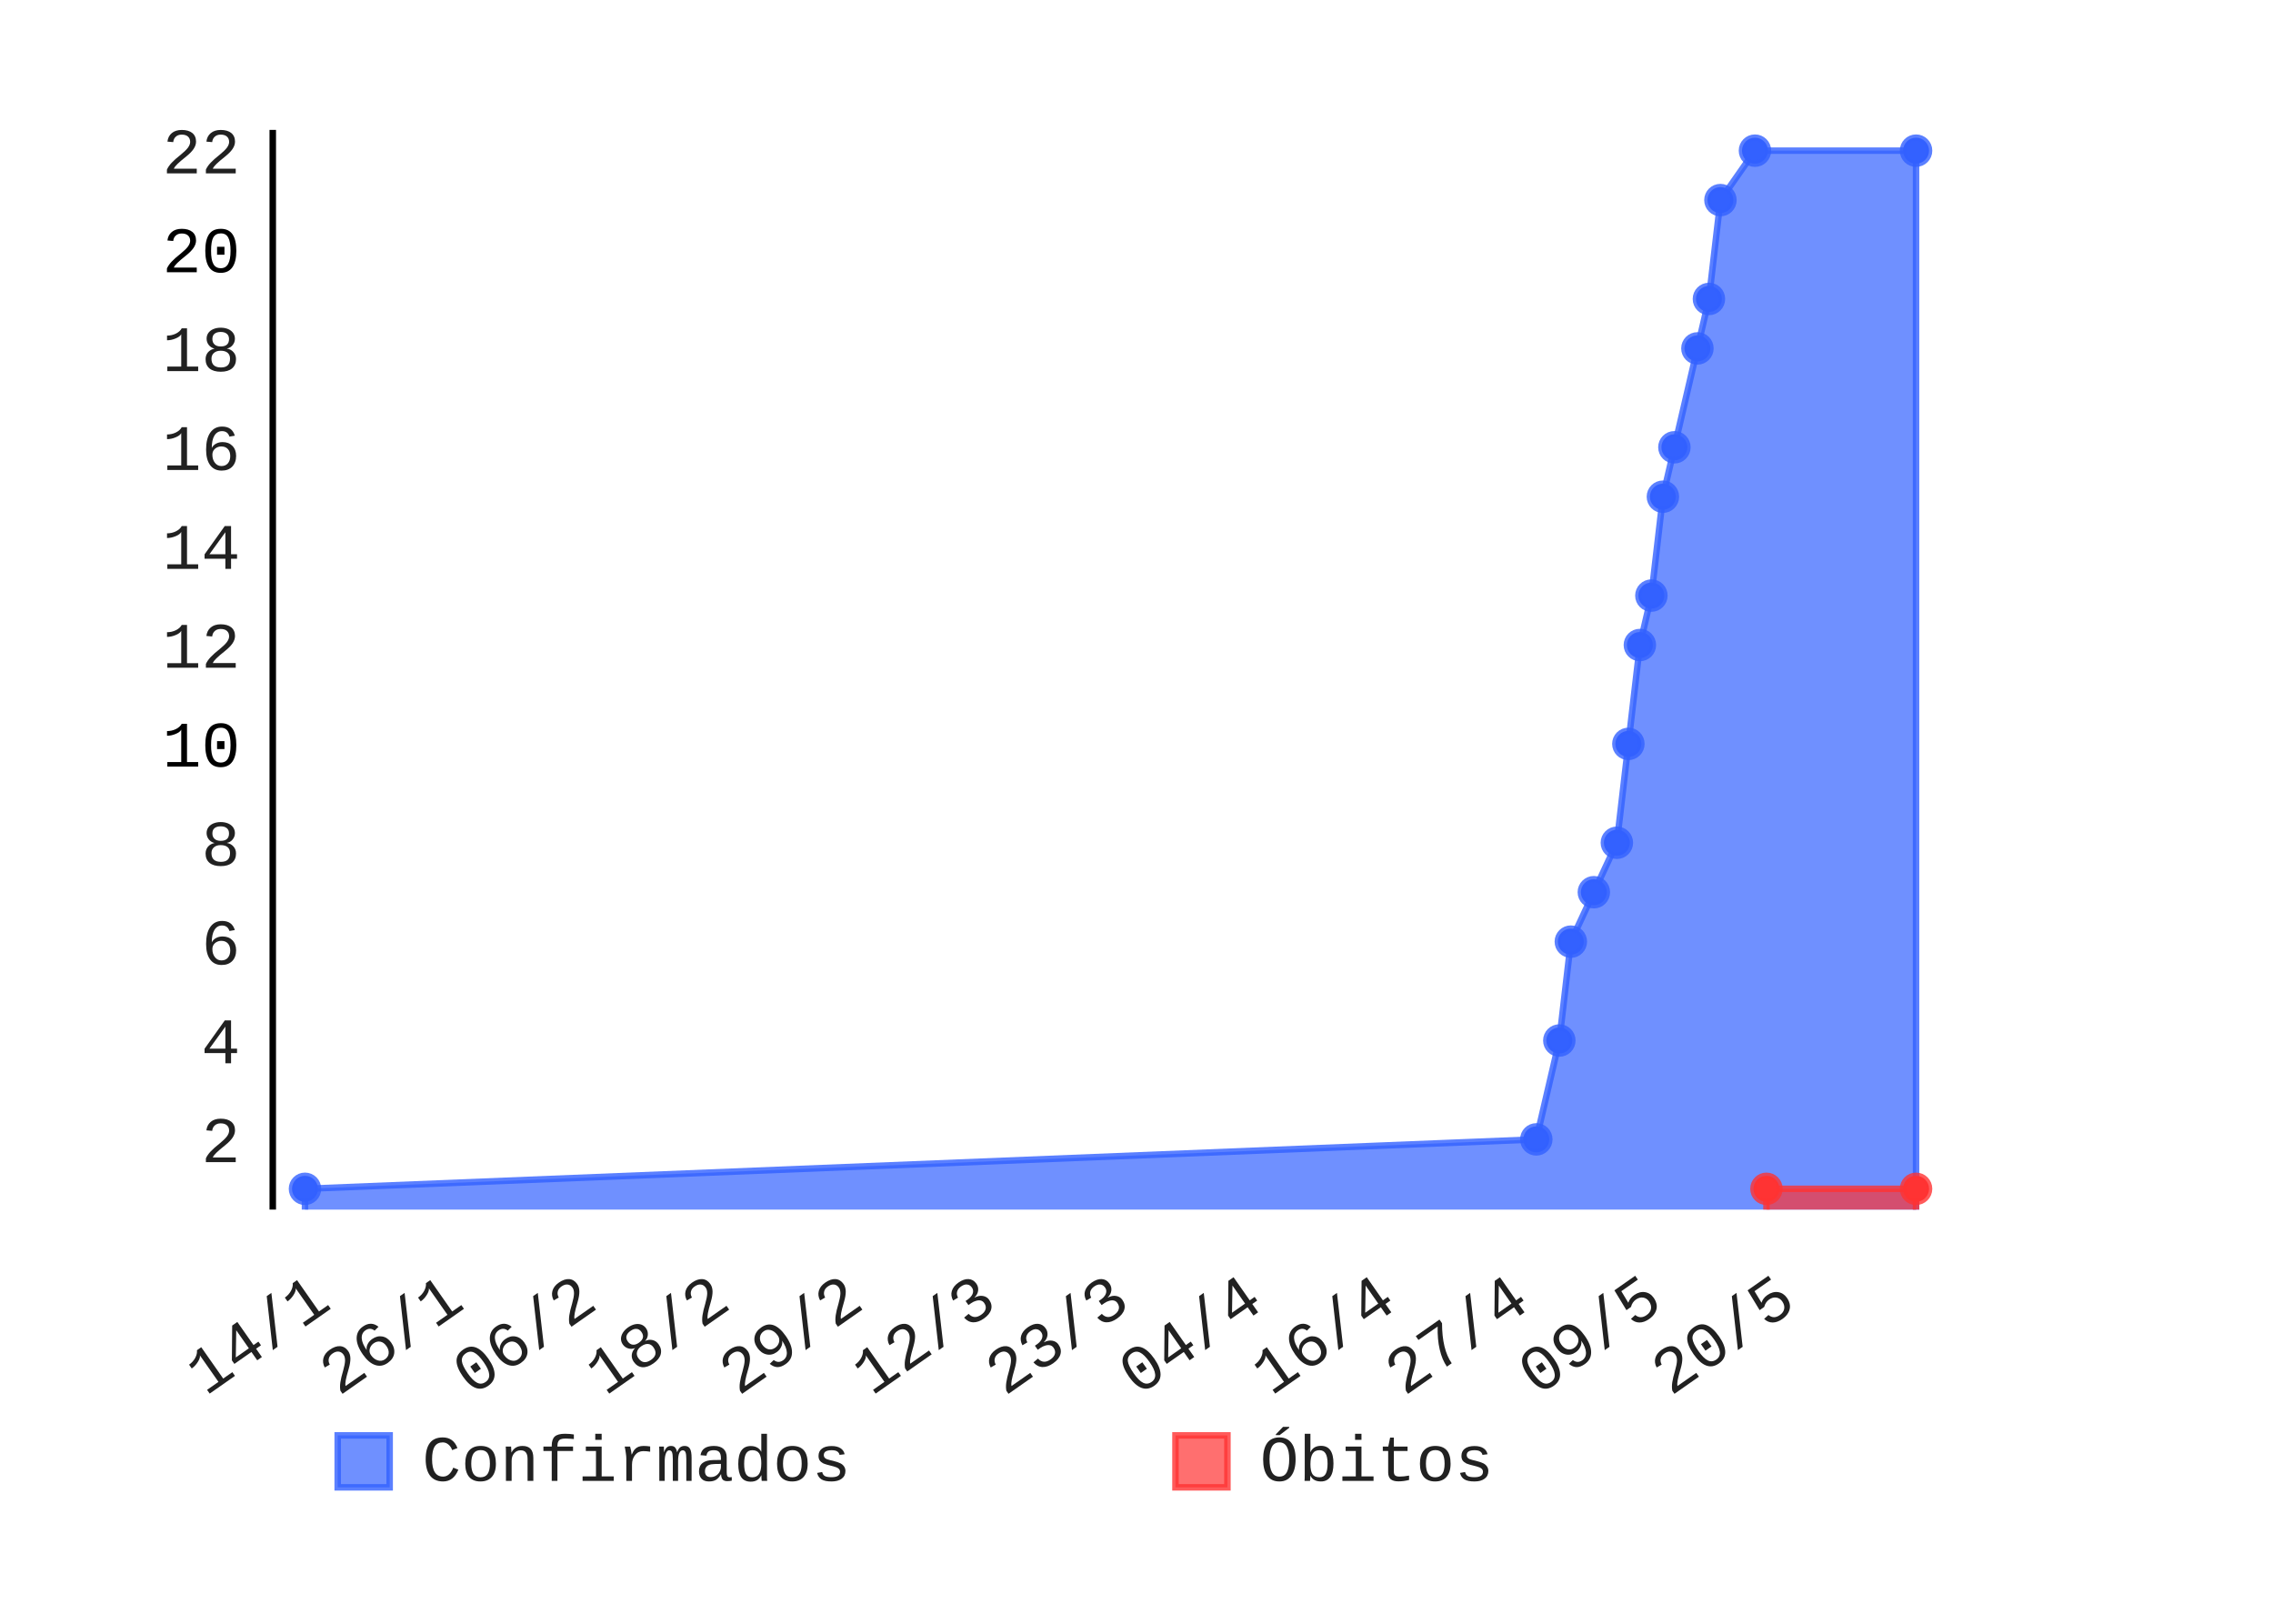
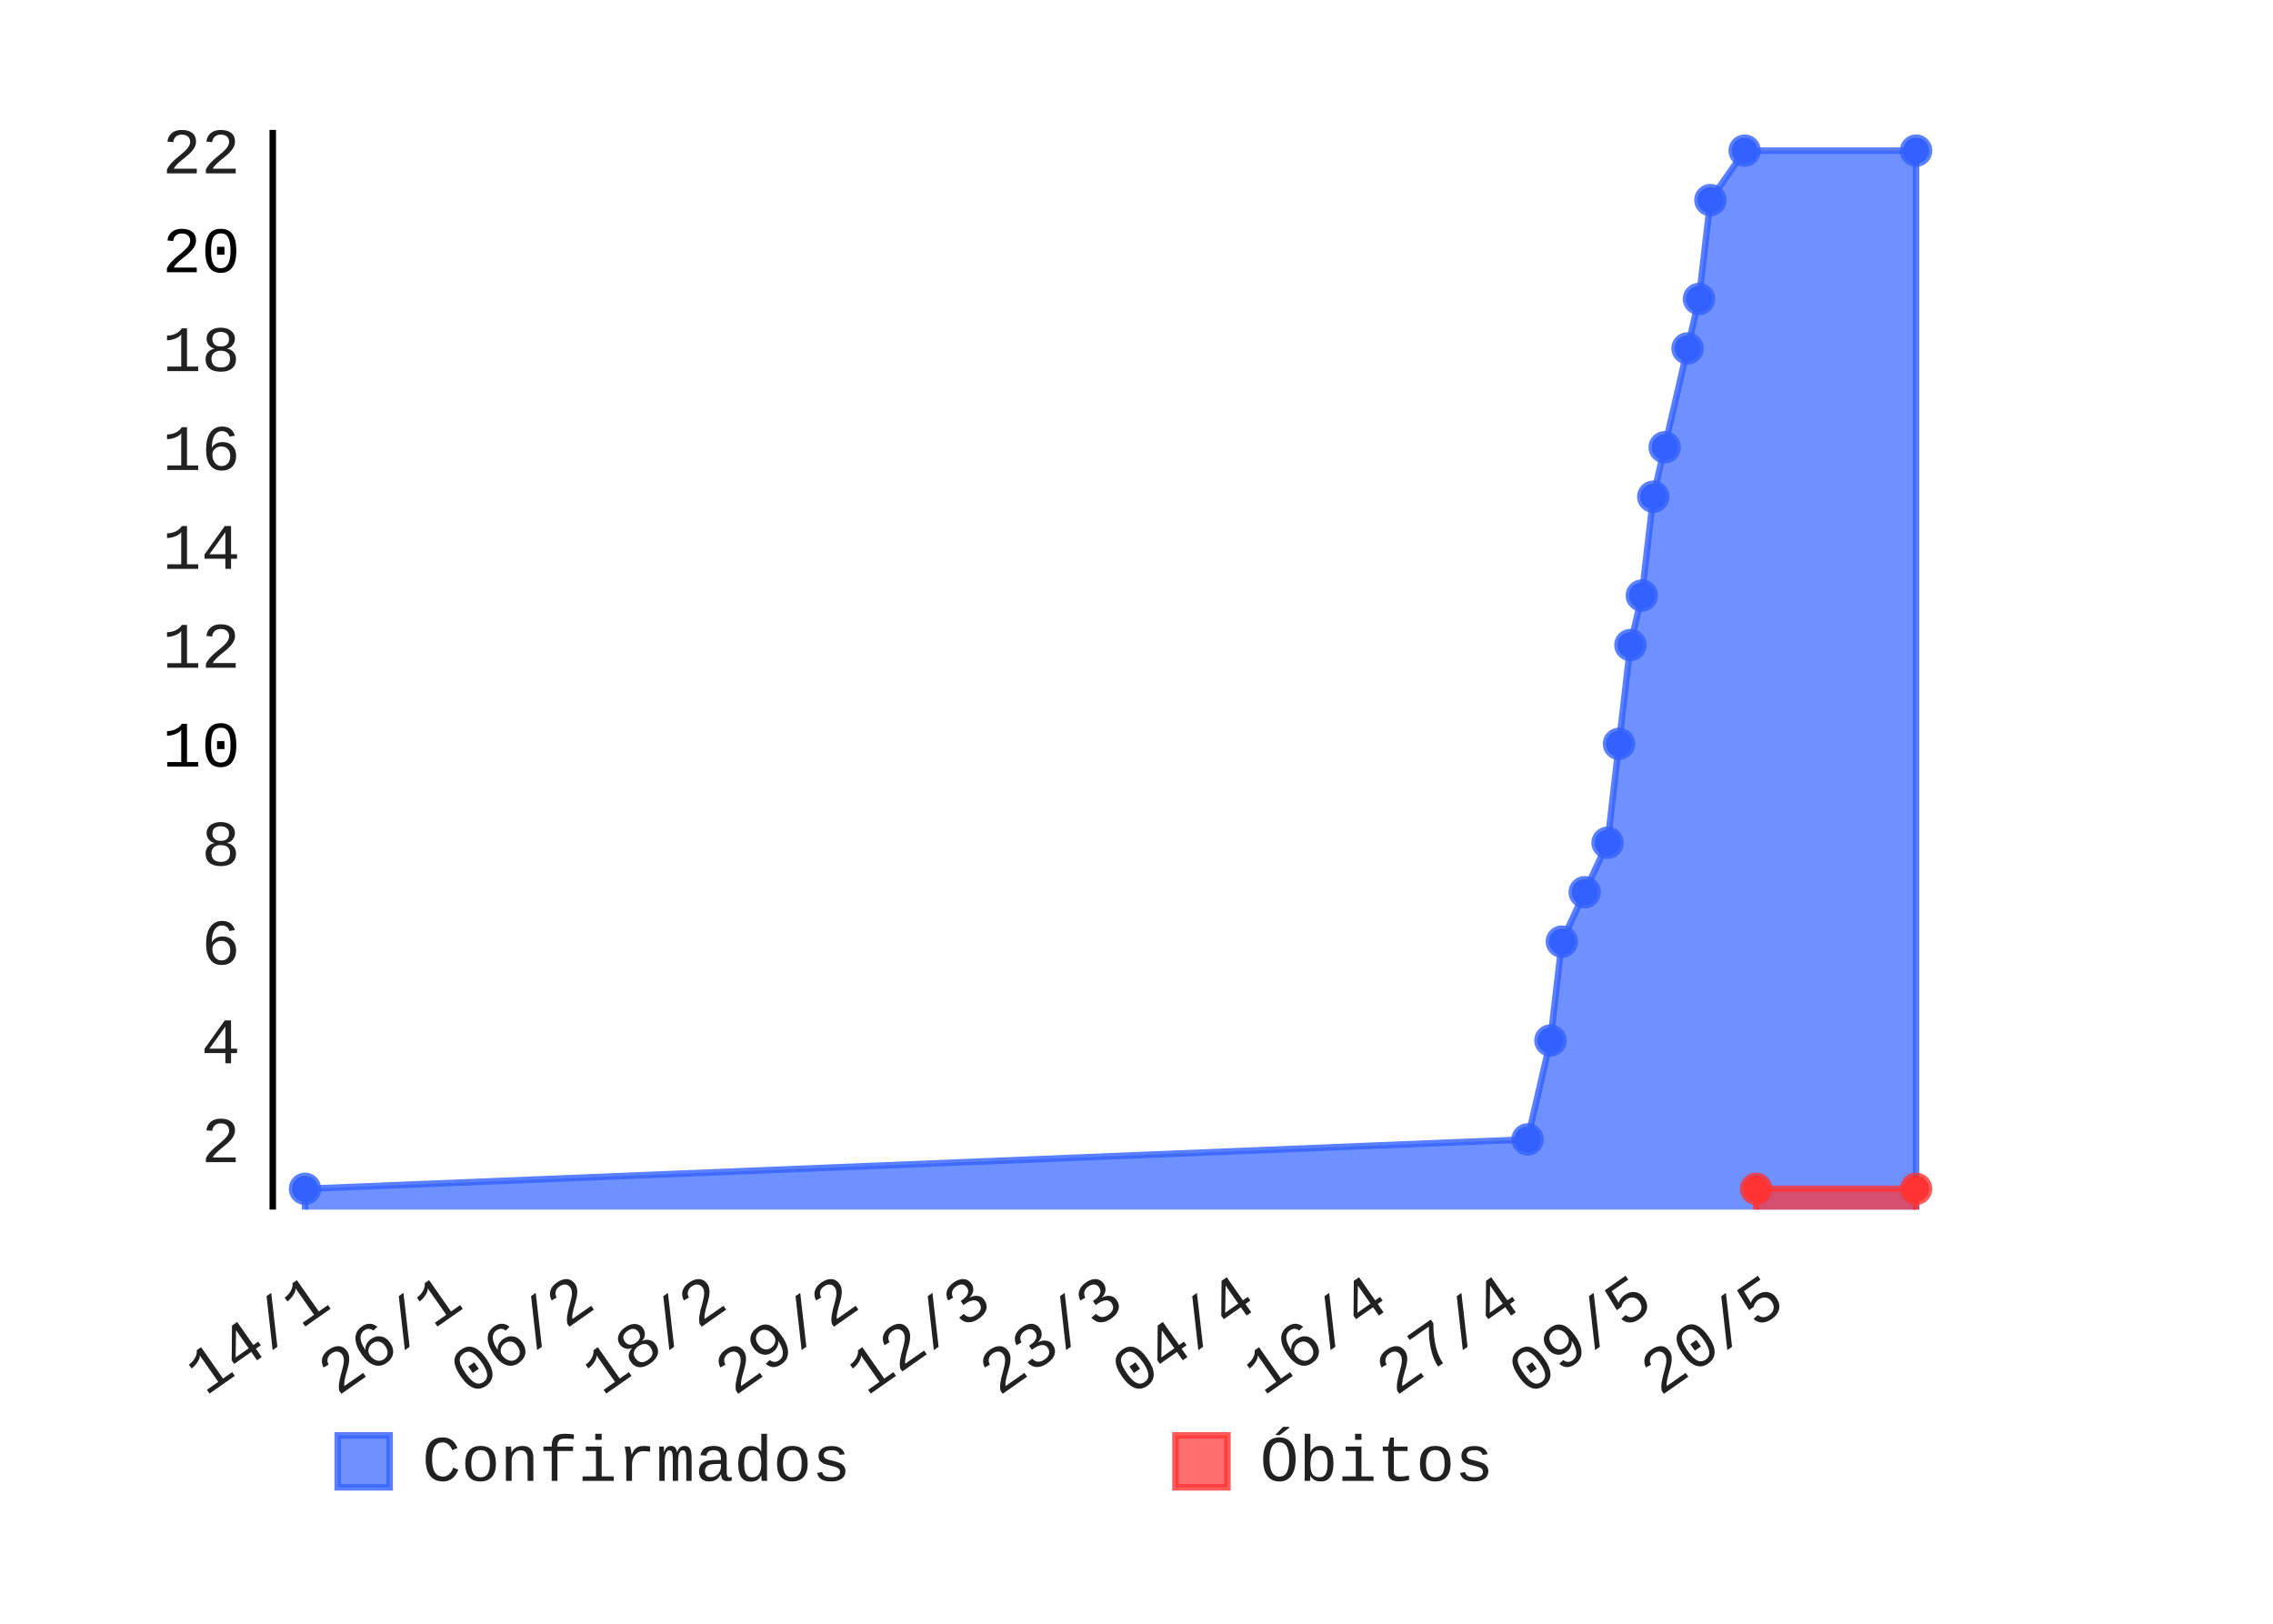
- <svg xmlns="http://www.w3.org/2000/svg" id="chart-cde309f9-5881-43de-9d33-07bb072d20ae" class="pygal-chart" viewBox="0 0 350 250" width="350" height="250">
+ <svg xmlns="http://www.w3.org/2000/svg" id="chart-f55d77ed-2bbc-4c9b-a387-3771f9444b33" class="pygal-chart" viewBox="0 0 350 250" width="350" height="250">
  <defs>
-     <style type="text/css">#chart-cde309f9-5881-43de-9d33-07bb072d20ae{-webkit-user-select:none;-webkit-font-smoothing:antialiased;font-family:Consolas,"Liberation Mono",Menlo,Courier,monospace}#chart-cde309f9-5881-43de-9d33-07bb072d20ae .title{font-family:Consolas,"Liberation Mono",Menlo,Courier,monospace;font-size:8px}#chart-cde309f9-5881-43de-9d33-07bb072d20ae .legends .legend text{font-family:Consolas,"Liberation Mono",Menlo,Courier,monospace;font-size:10px}#chart-cde309f9-5881-43de-9d33-07bb072d20ae .axis text{font-family:Consolas,"Liberation Mono",Menlo,Courier,monospace;font-size:10px}#chart-cde309f9-5881-43de-9d33-07bb072d20ae .axis text.major{font-family:Consolas,"Liberation Mono",Menlo,Courier,monospace;font-size:10px}#chart-cde309f9-5881-43de-9d33-07bb072d20ae .text-overlay text.value{font-family:Consolas,"Liberation Mono",Menlo,Courier,monospace;font-size:16px}#chart-cde309f9-5881-43de-9d33-07bb072d20ae .text-overlay text.label{font-family:Consolas,"Liberation Mono",Menlo,Courier,monospace;font-size:10px}#chart-cde309f9-5881-43de-9d33-07bb072d20ae .tooltip{font-family:Consolas,"Liberation Mono",Menlo,Courier,monospace;font-size:12px}#chart-cde309f9-5881-43de-9d33-07bb072d20ae text.no_data{font-family:Consolas,"Liberation Mono",Menlo,Courier,monospace;font-size:64px}
- #chart-cde309f9-5881-43de-9d33-07bb072d20ae{background-color:transparent}#chart-cde309f9-5881-43de-9d33-07bb072d20ae path,#chart-cde309f9-5881-43de-9d33-07bb072d20ae line,#chart-cde309f9-5881-43de-9d33-07bb072d20ae rect,#chart-cde309f9-5881-43de-9d33-07bb072d20ae circle{-webkit-transition:150ms;-moz-transition:150ms;transition:150ms}#chart-cde309f9-5881-43de-9d33-07bb072d20ae .graph &gt; .background{fill:transparent}#chart-cde309f9-5881-43de-9d33-07bb072d20ae .plot &gt; .background{fill:rgba(255,255,255,1)}#chart-cde309f9-5881-43de-9d33-07bb072d20ae .graph{fill:rgba(0,0,0,.87)}#chart-cde309f9-5881-43de-9d33-07bb072d20ae text.no_data{fill:rgba(0,0,0,1)}#chart-cde309f9-5881-43de-9d33-07bb072d20ae .title{fill:rgba(0,0,0,1)}#chart-cde309f9-5881-43de-9d33-07bb072d20ae .legends .legend text{fill:rgba(0,0,0,.87)}#chart-cde309f9-5881-43de-9d33-07bb072d20ae .legends .legend:hover text{fill:rgba(0,0,0,1)}#chart-cde309f9-5881-43de-9d33-07bb072d20ae .axis .line{stroke:rgba(0,0,0,1)}#chart-cde309f9-5881-43de-9d33-07bb072d20ae .axis .guide.line{stroke:rgba(0,0,0,.54)}#chart-cde309f9-5881-43de-9d33-07bb072d20ae .axis .major.line{stroke:rgba(0,0,0,.87)}#chart-cde309f9-5881-43de-9d33-07bb072d20ae .axis text.major{fill:rgba(0,0,0,1)}#chart-cde309f9-5881-43de-9d33-07bb072d20ae .axis.y .guides:hover .guide.line,#chart-cde309f9-5881-43de-9d33-07bb072d20ae .line-graph .axis.x .guides:hover .guide.line,#chart-cde309f9-5881-43de-9d33-07bb072d20ae .stackedline-graph .axis.x .guides:hover .guide.line,#chart-cde309f9-5881-43de-9d33-07bb072d20ae .xy-graph .axis.x .guides:hover .guide.line{stroke:rgba(0,0,0,1)}#chart-cde309f9-5881-43de-9d33-07bb072d20ae .axis .guides:hover text{fill:rgba(0,0,0,1)}#chart-cde309f9-5881-43de-9d33-07bb072d20ae .reactive{fill-opacity:.7;stroke-opacity:.8}#chart-cde309f9-5881-43de-9d33-07bb072d20ae .ci{stroke:rgba(0,0,0,.87)}#chart-cde309f9-5881-43de-9d33-07bb072d20ae .reactive.active,#chart-cde309f9-5881-43de-9d33-07bb072d20ae .active .reactive{fill-opacity:.8;stroke-opacity:.9;stroke-width:4}#chart-cde309f9-5881-43de-9d33-07bb072d20ae .ci .reactive.active{stroke-width:1.5}#chart-cde309f9-5881-43de-9d33-07bb072d20ae .series text{fill:rgba(0,0,0,1)}#chart-cde309f9-5881-43de-9d33-07bb072d20ae .tooltip rect{fill:rgba(255,255,255,1);stroke:rgba(0,0,0,1);-webkit-transition:opacity 150ms;-moz-transition:opacity 150ms;transition:opacity 150ms}#chart-cde309f9-5881-43de-9d33-07bb072d20ae .tooltip .label{fill:rgba(0,0,0,.87)}#chart-cde309f9-5881-43de-9d33-07bb072d20ae .tooltip .label{fill:rgba(0,0,0,.87)}#chart-cde309f9-5881-43de-9d33-07bb072d20ae .tooltip .legend{font-size:.8em;fill:rgba(0,0,0,.54)}#chart-cde309f9-5881-43de-9d33-07bb072d20ae .tooltip .x_label{font-size:.6em;fill:rgba(0,0,0,1)}#chart-cde309f9-5881-43de-9d33-07bb072d20ae .tooltip .xlink{font-size:.5em;text-decoration:underline}#chart-cde309f9-5881-43de-9d33-07bb072d20ae .tooltip .value{font-size:1.5em}#chart-cde309f9-5881-43de-9d33-07bb072d20ae .bound{font-size:.5em}#chart-cde309f9-5881-43de-9d33-07bb072d20ae .max-value{font-size:.75em;fill:rgba(0,0,0,.54)}#chart-cde309f9-5881-43de-9d33-07bb072d20ae .map-element{fill:rgba(255,255,255,1);stroke:rgba(0,0,0,.54) !important}#chart-cde309f9-5881-43de-9d33-07bb072d20ae .map-element .reactive{fill-opacity:inherit;stroke-opacity:inherit}#chart-cde309f9-5881-43de-9d33-07bb072d20ae .color-0,#chart-cde309f9-5881-43de-9d33-07bb072d20ae .color-0 a:visited{stroke:#3361FF;fill:#3361FF}#chart-cde309f9-5881-43de-9d33-07bb072d20ae .color-1,#chart-cde309f9-5881-43de-9d33-07bb072d20ae .color-1 a:visited{stroke:#FF3333;fill:#FF3333}#chart-cde309f9-5881-43de-9d33-07bb072d20ae .text-overlay .color-0 text{fill:black}#chart-cde309f9-5881-43de-9d33-07bb072d20ae .text-overlay .color-1 text{fill:black}
- #chart-cde309f9-5881-43de-9d33-07bb072d20ae text.no_data{text-anchor:middle}#chart-cde309f9-5881-43de-9d33-07bb072d20ae .guide.line{fill:none}#chart-cde309f9-5881-43de-9d33-07bb072d20ae .centered{text-anchor:middle}#chart-cde309f9-5881-43de-9d33-07bb072d20ae .title{text-anchor:middle}#chart-cde309f9-5881-43de-9d33-07bb072d20ae .legends .legend text{fill-opacity:1}#chart-cde309f9-5881-43de-9d33-07bb072d20ae .axis.x text{text-anchor:middle}#chart-cde309f9-5881-43de-9d33-07bb072d20ae .axis.x:not(.web) text[transform]{text-anchor:start}#chart-cde309f9-5881-43de-9d33-07bb072d20ae .axis.x:not(.web) text[transform].backwards{text-anchor:end}#chart-cde309f9-5881-43de-9d33-07bb072d20ae .axis.y text{text-anchor:end}#chart-cde309f9-5881-43de-9d33-07bb072d20ae .axis.y text[transform].backwards{text-anchor:start}#chart-cde309f9-5881-43de-9d33-07bb072d20ae .axis.y2 text{text-anchor:start}#chart-cde309f9-5881-43de-9d33-07bb072d20ae .axis.y2 text[transform].backwards{text-anchor:end}#chart-cde309f9-5881-43de-9d33-07bb072d20ae .axis .guide.line{stroke-dasharray:4,4}#chart-cde309f9-5881-43de-9d33-07bb072d20ae .axis .major.guide.line{stroke-dasharray:6,6}#chart-cde309f9-5881-43de-9d33-07bb072d20ae .horizontal .axis.y .guide.line,#chart-cde309f9-5881-43de-9d33-07bb072d20ae .horizontal .axis.y2 .guide.line,#chart-cde309f9-5881-43de-9d33-07bb072d20ae .vertical .axis.x .guide.line{opacity:0}#chart-cde309f9-5881-43de-9d33-07bb072d20ae .horizontal .axis.always_show .guide.line,#chart-cde309f9-5881-43de-9d33-07bb072d20ae .vertical .axis.always_show .guide.line{opacity:1 !important}#chart-cde309f9-5881-43de-9d33-07bb072d20ae .axis.y .guides:hover .guide.line,#chart-cde309f9-5881-43de-9d33-07bb072d20ae .axis.y2 .guides:hover .guide.line,#chart-cde309f9-5881-43de-9d33-07bb072d20ae .axis.x .guides:hover .guide.line{opacity:1}#chart-cde309f9-5881-43de-9d33-07bb072d20ae .axis .guides:hover text{opacity:1}#chart-cde309f9-5881-43de-9d33-07bb072d20ae .nofill{fill:none}#chart-cde309f9-5881-43de-9d33-07bb072d20ae .subtle-fill{fill-opacity:.2}#chart-cde309f9-5881-43de-9d33-07bb072d20ae .dot{stroke-width:1px;fill-opacity:1}#chart-cde309f9-5881-43de-9d33-07bb072d20ae .dot.active{stroke-width:5px}#chart-cde309f9-5881-43de-9d33-07bb072d20ae .dot.negative{fill:transparent}#chart-cde309f9-5881-43de-9d33-07bb072d20ae text,#chart-cde309f9-5881-43de-9d33-07bb072d20ae tspan{stroke:none !important}#chart-cde309f9-5881-43de-9d33-07bb072d20ae .series text.active{opacity:1}#chart-cde309f9-5881-43de-9d33-07bb072d20ae .tooltip rect{fill-opacity:.95;stroke-width:.5}#chart-cde309f9-5881-43de-9d33-07bb072d20ae .tooltip text{fill-opacity:1}#chart-cde309f9-5881-43de-9d33-07bb072d20ae .showable{visibility:hidden}#chart-cde309f9-5881-43de-9d33-07bb072d20ae .showable.shown{visibility:visible}#chart-cde309f9-5881-43de-9d33-07bb072d20ae .gauge-background{fill:rgba(229,229,229,1);stroke:none}#chart-cde309f9-5881-43de-9d33-07bb072d20ae .bg-lines{stroke:transparent;stroke-width:2px}</style>
+     <style type="text/css">#chart-f55d77ed-2bbc-4c9b-a387-3771f9444b33{-webkit-user-select:none;-webkit-font-smoothing:antialiased;font-family:Consolas,"Liberation Mono",Menlo,Courier,monospace}#chart-f55d77ed-2bbc-4c9b-a387-3771f9444b33 .title{font-family:Consolas,"Liberation Mono",Menlo,Courier,monospace;font-size:8px}#chart-f55d77ed-2bbc-4c9b-a387-3771f9444b33 .legends .legend text{font-family:Consolas,"Liberation Mono",Menlo,Courier,monospace;font-size:10px}#chart-f55d77ed-2bbc-4c9b-a387-3771f9444b33 .axis text{font-family:Consolas,"Liberation Mono",Menlo,Courier,monospace;font-size:10px}#chart-f55d77ed-2bbc-4c9b-a387-3771f9444b33 .axis text.major{font-family:Consolas,"Liberation Mono",Menlo,Courier,monospace;font-size:10px}#chart-f55d77ed-2bbc-4c9b-a387-3771f9444b33 .text-overlay text.value{font-family:Consolas,"Liberation Mono",Menlo,Courier,monospace;font-size:16px}#chart-f55d77ed-2bbc-4c9b-a387-3771f9444b33 .text-overlay text.label{font-family:Consolas,"Liberation Mono",Menlo,Courier,monospace;font-size:10px}#chart-f55d77ed-2bbc-4c9b-a387-3771f9444b33 .tooltip{font-family:Consolas,"Liberation Mono",Menlo,Courier,monospace;font-size:12px}#chart-f55d77ed-2bbc-4c9b-a387-3771f9444b33 text.no_data{font-family:Consolas,"Liberation Mono",Menlo,Courier,monospace;font-size:64px}
+ #chart-f55d77ed-2bbc-4c9b-a387-3771f9444b33{background-color:transparent}#chart-f55d77ed-2bbc-4c9b-a387-3771f9444b33 path,#chart-f55d77ed-2bbc-4c9b-a387-3771f9444b33 line,#chart-f55d77ed-2bbc-4c9b-a387-3771f9444b33 rect,#chart-f55d77ed-2bbc-4c9b-a387-3771f9444b33 circle{-webkit-transition:150ms;-moz-transition:150ms;transition:150ms}#chart-f55d77ed-2bbc-4c9b-a387-3771f9444b33 .graph &gt; .background{fill:transparent}#chart-f55d77ed-2bbc-4c9b-a387-3771f9444b33 .plot &gt; .background{fill:rgba(255,255,255,1)}#chart-f55d77ed-2bbc-4c9b-a387-3771f9444b33 .graph{fill:rgba(0,0,0,.87)}#chart-f55d77ed-2bbc-4c9b-a387-3771f9444b33 text.no_data{fill:rgba(0,0,0,1)}#chart-f55d77ed-2bbc-4c9b-a387-3771f9444b33 .title{fill:rgba(0,0,0,1)}#chart-f55d77ed-2bbc-4c9b-a387-3771f9444b33 .legends .legend text{fill:rgba(0,0,0,.87)}#chart-f55d77ed-2bbc-4c9b-a387-3771f9444b33 .legends .legend:hover text{fill:rgba(0,0,0,1)}#chart-f55d77ed-2bbc-4c9b-a387-3771f9444b33 .axis .line{stroke:rgba(0,0,0,1)}#chart-f55d77ed-2bbc-4c9b-a387-3771f9444b33 .axis .guide.line{stroke:rgba(0,0,0,.54)}#chart-f55d77ed-2bbc-4c9b-a387-3771f9444b33 .axis .major.line{stroke:rgba(0,0,0,.87)}#chart-f55d77ed-2bbc-4c9b-a387-3771f9444b33 .axis text.major{fill:rgba(0,0,0,1)}#chart-f55d77ed-2bbc-4c9b-a387-3771f9444b33 .axis.y .guides:hover .guide.line,#chart-f55d77ed-2bbc-4c9b-a387-3771f9444b33 .line-graph .axis.x .guides:hover .guide.line,#chart-f55d77ed-2bbc-4c9b-a387-3771f9444b33 .stackedline-graph .axis.x .guides:hover .guide.line,#chart-f55d77ed-2bbc-4c9b-a387-3771f9444b33 .xy-graph .axis.x .guides:hover .guide.line{stroke:rgba(0,0,0,1)}#chart-f55d77ed-2bbc-4c9b-a387-3771f9444b33 .axis .guides:hover text{fill:rgba(0,0,0,1)}#chart-f55d77ed-2bbc-4c9b-a387-3771f9444b33 .reactive{fill-opacity:.7;stroke-opacity:.8}#chart-f55d77ed-2bbc-4c9b-a387-3771f9444b33 .ci{stroke:rgba(0,0,0,.87)}#chart-f55d77ed-2bbc-4c9b-a387-3771f9444b33 .reactive.active,#chart-f55d77ed-2bbc-4c9b-a387-3771f9444b33 .active .reactive{fill-opacity:.8;stroke-opacity:.9;stroke-width:4}#chart-f55d77ed-2bbc-4c9b-a387-3771f9444b33 .ci .reactive.active{stroke-width:1.5}#chart-f55d77ed-2bbc-4c9b-a387-3771f9444b33 .series text{fill:rgba(0,0,0,1)}#chart-f55d77ed-2bbc-4c9b-a387-3771f9444b33 .tooltip rect{fill:rgba(255,255,255,1);stroke:rgba(0,0,0,1);-webkit-transition:opacity 150ms;-moz-transition:opacity 150ms;transition:opacity 150ms}#chart-f55d77ed-2bbc-4c9b-a387-3771f9444b33 .tooltip .label{fill:rgba(0,0,0,.87)}#chart-f55d77ed-2bbc-4c9b-a387-3771f9444b33 .tooltip .label{fill:rgba(0,0,0,.87)}#chart-f55d77ed-2bbc-4c9b-a387-3771f9444b33 .tooltip .legend{font-size:.8em;fill:rgba(0,0,0,.54)}#chart-f55d77ed-2bbc-4c9b-a387-3771f9444b33 .tooltip .x_label{font-size:.6em;fill:rgba(0,0,0,1)}#chart-f55d77ed-2bbc-4c9b-a387-3771f9444b33 .tooltip .xlink{font-size:.5em;text-decoration:underline}#chart-f55d77ed-2bbc-4c9b-a387-3771f9444b33 .tooltip .value{font-size:1.5em}#chart-f55d77ed-2bbc-4c9b-a387-3771f9444b33 .bound{font-size:.5em}#chart-f55d77ed-2bbc-4c9b-a387-3771f9444b33 .max-value{font-size:.75em;fill:rgba(0,0,0,.54)}#chart-f55d77ed-2bbc-4c9b-a387-3771f9444b33 .map-element{fill:rgba(255,255,255,1);stroke:rgba(0,0,0,.54) !important}#chart-f55d77ed-2bbc-4c9b-a387-3771f9444b33 .map-element .reactive{fill-opacity:inherit;stroke-opacity:inherit}#chart-f55d77ed-2bbc-4c9b-a387-3771f9444b33 .color-0,#chart-f55d77ed-2bbc-4c9b-a387-3771f9444b33 .color-0 a:visited{stroke:#3361FF;fill:#3361FF}#chart-f55d77ed-2bbc-4c9b-a387-3771f9444b33 .color-1,#chart-f55d77ed-2bbc-4c9b-a387-3771f9444b33 .color-1 a:visited{stroke:#FF3333;fill:#FF3333}#chart-f55d77ed-2bbc-4c9b-a387-3771f9444b33 .text-overlay .color-0 text{fill:black}#chart-f55d77ed-2bbc-4c9b-a387-3771f9444b33 .text-overlay .color-1 text{fill:black}
+ #chart-f55d77ed-2bbc-4c9b-a387-3771f9444b33 text.no_data{text-anchor:middle}#chart-f55d77ed-2bbc-4c9b-a387-3771f9444b33 .guide.line{fill:none}#chart-f55d77ed-2bbc-4c9b-a387-3771f9444b33 .centered{text-anchor:middle}#chart-f55d77ed-2bbc-4c9b-a387-3771f9444b33 .title{text-anchor:middle}#chart-f55d77ed-2bbc-4c9b-a387-3771f9444b33 .legends .legend text{fill-opacity:1}#chart-f55d77ed-2bbc-4c9b-a387-3771f9444b33 .axis.x text{text-anchor:middle}#chart-f55d77ed-2bbc-4c9b-a387-3771f9444b33 .axis.x:not(.web) text[transform]{text-anchor:start}#chart-f55d77ed-2bbc-4c9b-a387-3771f9444b33 .axis.x:not(.web) text[transform].backwards{text-anchor:end}#chart-f55d77ed-2bbc-4c9b-a387-3771f9444b33 .axis.y text{text-anchor:end}#chart-f55d77ed-2bbc-4c9b-a387-3771f9444b33 .axis.y text[transform].backwards{text-anchor:start}#chart-f55d77ed-2bbc-4c9b-a387-3771f9444b33 .axis.y2 text{text-anchor:start}#chart-f55d77ed-2bbc-4c9b-a387-3771f9444b33 .axis.y2 text[transform].backwards{text-anchor:end}#chart-f55d77ed-2bbc-4c9b-a387-3771f9444b33 .axis .guide.line{stroke-dasharray:4,4}#chart-f55d77ed-2bbc-4c9b-a387-3771f9444b33 .axis .major.guide.line{stroke-dasharray:6,6}#chart-f55d77ed-2bbc-4c9b-a387-3771f9444b33 .horizontal .axis.y .guide.line,#chart-f55d77ed-2bbc-4c9b-a387-3771f9444b33 .horizontal .axis.y2 .guide.line,#chart-f55d77ed-2bbc-4c9b-a387-3771f9444b33 .vertical .axis.x .guide.line{opacity:0}#chart-f55d77ed-2bbc-4c9b-a387-3771f9444b33 .horizontal .axis.always_show .guide.line,#chart-f55d77ed-2bbc-4c9b-a387-3771f9444b33 .vertical .axis.always_show .guide.line{opacity:1 !important}#chart-f55d77ed-2bbc-4c9b-a387-3771f9444b33 .axis.y .guides:hover .guide.line,#chart-f55d77ed-2bbc-4c9b-a387-3771f9444b33 .axis.y2 .guides:hover .guide.line,#chart-f55d77ed-2bbc-4c9b-a387-3771f9444b33 .axis.x .guides:hover .guide.line{opacity:1}#chart-f55d77ed-2bbc-4c9b-a387-3771f9444b33 .axis .guides:hover text{opacity:1}#chart-f55d77ed-2bbc-4c9b-a387-3771f9444b33 .nofill{fill:none}#chart-f55d77ed-2bbc-4c9b-a387-3771f9444b33 .subtle-fill{fill-opacity:.2}#chart-f55d77ed-2bbc-4c9b-a387-3771f9444b33 .dot{stroke-width:1px;fill-opacity:1}#chart-f55d77ed-2bbc-4c9b-a387-3771f9444b33 .dot.active{stroke-width:5px}#chart-f55d77ed-2bbc-4c9b-a387-3771f9444b33 .dot.negative{fill:transparent}#chart-f55d77ed-2bbc-4c9b-a387-3771f9444b33 text,#chart-f55d77ed-2bbc-4c9b-a387-3771f9444b33 tspan{stroke:none !important}#chart-f55d77ed-2bbc-4c9b-a387-3771f9444b33 .series text.active{opacity:1}#chart-f55d77ed-2bbc-4c9b-a387-3771f9444b33 .tooltip rect{fill-opacity:.95;stroke-width:.5}#chart-f55d77ed-2bbc-4c9b-a387-3771f9444b33 .tooltip text{fill-opacity:1}#chart-f55d77ed-2bbc-4c9b-a387-3771f9444b33 .showable{visibility:hidden}#chart-f55d77ed-2bbc-4c9b-a387-3771f9444b33 .showable.shown{visibility:visible}#chart-f55d77ed-2bbc-4c9b-a387-3771f9444b33 .gauge-background{fill:rgba(229,229,229,1);stroke:none}#chart-f55d77ed-2bbc-4c9b-a387-3771f9444b33 .bg-lines{stroke:transparent;stroke-width:2px}</style>
  </defs>
  <g class="graph datetimeline-graph vertical">
    <rect x="0" y="0" width="350" height="250" class="background" />
    <g transform="translate(42, 20)" class="plot">
      <rect x="0" y="0" width="258.0" height="166.234" class="background" />
      <g class="axis y">
        <g class="guides">
          <text x="-5" y="158.926" class="">2</text>
        </g>
        <g class="guides">
          <text x="-5" y="143.703" class="">4</text>
        </g>
        <g class="guides">
          <text x="-5" y="128.48" class="">6</text>
        </g>
        <g class="guides">
          <text x="-5" y="113.257" class="">8</text>
        </g>
        <g class="guides">
          <text x="-5" y="98.034" class="major">10</text>
        </g>
        <g class="guides">
          <text x="-5" y="82.811" class="">12</text>
        </g>
        <g class="guides">
          <text x="-5" y="67.588" class="">14</text>
        </g>
        <g class="guides">
          <text x="-5" y="52.366" class="">16</text>
        </g>
        <g class="guides">
          <text x="-5" y="37.143" class="">18</text>
        </g>
        <g class="guides">
          <text x="-5" y="21.92" class="major">20</text>
        </g>
        <g class="guides">
          <text x="-5" y="6.697" class="">22</text>
        </g>
      </g>
      <g class="axis x">
        <path d="M0 0 v166.234" class="line" />
        <g class="guides">
-           <path d="M9.326 0 v166.234" class="guide line" />
-           <text x="9.326" y="181.234" class="backwards" transform="rotate(325 9.325855 181.2342)">14/1</text>
+           <path d="M9.295 0 v166.234" class="guide line" />
+           <text x="9.295" y="181.234" class="backwards" transform="rotate(325 9.294902 181.2342)">14/1</text>
        </g>
        <g class="guides">
-           <path d="M29.835 0 v166.234" class="guide line" />
-           <text x="29.835" y="181.234" class="backwards" transform="rotate(325 29.83486 181.2342)">26/1</text>
+           <path d="M29.658 0 v166.234" class="guide line" />
+           <text x="29.658" y="181.234" class="backwards" transform="rotate(325 29.65845 181.2342)">26/1</text>
        </g>
        <g class="guides">
-           <path d="M50.344 0 v166.234" class="guide line" />
-           <text x="50.344" y="181.234" class="backwards" transform="rotate(325 50.34386 181.2342)">06/2</text>
+           <path d="M50.022 0 v166.234" class="guide line" />
+           <text x="50.022" y="181.234" class="backwards" transform="rotate(325 50.022 181.2342)">06/2</text>
        </g>
        <g class="guides">
-           <path d="M70.853 0 v166.234" class="guide line" />
-           <text x="70.853" y="181.234" class="backwards" transform="rotate(325 70.85287 181.2342)">18/2</text>
+           <path d="M70.386 0 v166.234" class="guide line" />
+           <text x="70.386" y="181.234" class="backwards" transform="rotate(325 70.38555 181.2342)">18/2</text>
        </g>
        <g class="guides">
-           <path d="M91.362 0 v166.234" class="guide line" />
-           <text x="91.362" y="181.234" class="backwards" transform="rotate(325 91.36187 181.2342)">29/2</text>
+           <path d="M90.749 0 v166.234" class="guide line" />
+           <text x="90.749" y="181.234" class="backwards" transform="rotate(325 90.74911 181.2342)">29/2</text>
        </g>
        <g class="guides">
-           <path d="M111.871 0 v166.234" class="guide line" />
-           <text x="111.871" y="181.234" class="backwards" transform="rotate(325 111.8709 181.2342)">12/3</text>
+           <path d="M111.113 0 v166.234" class="guide line" />
+           <text x="111.113" y="181.234" class="backwards" transform="rotate(325 111.1127 181.2342)">12/3</text>
        </g>
        <g class="guides">
-           <path d="M132.38 0 v166.234" class="guide line" />
-           <text x="132.38" y="181.234" class="backwards" transform="rotate(325 132.3799 181.2342)">23/3</text>
+           <path d="M131.476 0 v166.234" class="guide line" />
+           <text x="131.476" y="181.234" class="backwards" transform="rotate(325 131.4762 181.2342)">23/3</text>
        </g>
        <g class="guides">
-           <path d="M152.889 0 v166.234" class="guide line" />
-           <text x="152.889" y="181.234" class="backwards" transform="rotate(325 152.8889 181.2342)">04/4</text>
+           <path d="M151.84 0 v166.234" class="guide line" />
+           <text x="151.84" y="181.234" class="backwards" transform="rotate(325 151.8398 181.2342)">04/4</text>
        </g>
        <g class="guides">
-           <path d="M173.398 0 v166.234" class="guide line" />
-           <text x="173.398" y="181.234" class="backwards" transform="rotate(325 173.3979 181.2342)">16/4</text>
+           <path d="M172.203 0 v166.234" class="guide line" />
+           <text x="172.203" y="181.234" class="backwards" transform="rotate(325 172.2033 181.2342)">16/4</text>
        </g>
        <g class="guides">
-           <path d="M193.907 0 v166.234" class="guide line" />
-           <text x="193.907" y="181.234" class="backwards" transform="rotate(325 193.9069 181.2342)">27/4</text>
+           <path d="M192.567 0 v166.234" class="guide line" />
+           <text x="192.567" y="181.234" class="backwards" transform="rotate(325 192.5669 181.2342)">27/4</text>
        </g>
        <g class="guides">
-           <path d="M214.416 0 v166.234" class="guide line" />
-           <text x="214.416" y="181.234" class="backwards" transform="rotate(325 214.4159 181.2342)">09/5</text>
+           <path d="M212.93 0 v166.234" class="guide line" />
+           <text x="212.93" y="181.234" class="backwards" transform="rotate(325 212.9304 181.2342)">09/5</text>
        </g>
        <g class="guides">
-           <path d="M234.925 0 v166.234" class="guide line" />
-           <text x="234.925" y="181.234" class="backwards" transform="rotate(325 234.9249 181.2342)">20/5</text>
+           <path d="M233.294 0 v166.234" class="guide line" />
+           <text x="233.294" y="181.234" class="backwards" transform="rotate(325 233.294 181.2342)">20/5</text>
        </g>
      </g>
      <g class="series serie-0 color-0">
-         <path d="M4.962 166.234 L4.962 163.037 194.563 155.426 198.107 140.203 199.879 124.98 203.423 117.369 206.967 109.757 208.739 94.534 210.511 79.311 212.283 71.7 214.055 56.477 215.827 48.866 219.371 33.643 221.143 26.031 222.915 10.808 228.231 3.197 253.038 3.197 253.038 166.234" class="line reactive" />
+         <path d="M4.962 166.234 L4.962 163.037 193.218 155.426 196.737 140.203 198.497 124.98 202.016 117.369 205.534 109.757 207.294 94.534 209.053 79.311 210.813 71.7 212.572 56.477 214.331 48.866 217.85 33.643 219.61 26.031 221.369 10.808 226.647 3.197 253.038 3.197 253.038 166.234" class="line reactive" />
      </g>
      <g class="series serie-1 color-1">
-         <path d="M230.003 166.234 L230.003 163.037 253.038 163.037 253.038 166.234" class="line reactive" />
+         <path d="M228.407 166.234 L228.407 163.037 253.038 163.037 253.038 166.234" class="line reactive" />
      </g>
    </g>
    <g class="titles" />
    <g transform="translate(42, 20)" class="plot overlay">
      <g class="series serie-0 color-0">
        <g class="dots">
          <circle cx="4.962" cy="163.037" r="2" class="dot reactive tooltip-trigger" />
        </g>
        <g class="dots">
-           <circle cx="194.563" cy="155.426" r="2" class="dot reactive tooltip-trigger" />
+           <circle cx="193.218" cy="155.426" r="2" class="dot reactive tooltip-trigger" />
        </g>
        <g class="dots">
-           <circle cx="198.107" cy="140.203" r="2" class="dot reactive tooltip-trigger" />
+           <circle cx="196.737" cy="140.203" r="2" class="dot reactive tooltip-trigger" />
        </g>
        <g class="dots">
-           <circle cx="199.879" cy="124.98" r="2" class="dot reactive tooltip-trigger" />
+           <circle cx="198.497" cy="124.98" r="2" class="dot reactive tooltip-trigger" />
        </g>
        <g class="dots">
-           <circle cx="203.423" cy="117.369" r="2" class="dot reactive tooltip-trigger" />
+           <circle cx="202.016" cy="117.369" r="2" class="dot reactive tooltip-trigger" />
        </g>
        <g class="dots">
-           <circle cx="206.967" cy="109.757" r="2" class="dot reactive tooltip-trigger" />
+           <circle cx="205.534" cy="109.757" r="2" class="dot reactive tooltip-trigger" />
        </g>
        <g class="dots">
-           <circle cx="208.739" cy="94.534" r="2" class="dot reactive tooltip-trigger" />
+           <circle cx="207.294" cy="94.534" r="2" class="dot reactive tooltip-trigger" />
        </g>
        <g class="dots">
-           <circle cx="210.511" cy="79.311" r="2" class="dot reactive tooltip-trigger" />
+           <circle cx="209.053" cy="79.311" r="2" class="dot reactive tooltip-trigger" />
        </g>
        <g class="dots">
-           <circle cx="212.283" cy="71.7" r="2" class="dot reactive tooltip-trigger" />
+           <circle cx="210.813" cy="71.7" r="2" class="dot reactive tooltip-trigger" />
        </g>
        <g class="dots">
-           <circle cx="214.055" cy="56.477" r="2" class="dot reactive tooltip-trigger" />
+           <circle cx="212.572" cy="56.477" r="2" class="dot reactive tooltip-trigger" />
        </g>
        <g class="dots">
-           <circle cx="215.827" cy="48.866" r="2" class="dot reactive tooltip-trigger" />
+           <circle cx="214.331" cy="48.866" r="2" class="dot reactive tooltip-trigger" />
        </g>
        <g class="dots">
-           <circle cx="219.371" cy="33.643" r="2" class="dot reactive tooltip-trigger" />
+           <circle cx="217.85" cy="33.643" r="2" class="dot reactive tooltip-trigger" />
        </g>
        <g class="dots">
-           <circle cx="221.143" cy="26.031" r="2" class="dot reactive tooltip-trigger" />
+           <circle cx="219.61" cy="26.031" r="2" class="dot reactive tooltip-trigger" />
        </g>
        <g class="dots">
-           <circle cx="222.915" cy="10.808" r="2" class="dot reactive tooltip-trigger" />
+           <circle cx="221.369" cy="10.808" r="2" class="dot reactive tooltip-trigger" />
        </g>
        <g class="dots">
-           <circle cx="228.231" cy="3.197" r="2" class="dot reactive tooltip-trigger" />
+           <circle cx="226.647" cy="3.197" r="2" class="dot reactive tooltip-trigger" />
        </g>
        <g class="dots">
          <circle cx="253.038" cy="3.197" r="2" class="dot reactive tooltip-trigger" />
        </g>
      </g>
      <g class="series serie-1 color-1">
        <g class="dots">
-           <circle cx="230.003" cy="163.037" r="2" class="dot reactive tooltip-trigger" />
+           <circle cx="228.407" cy="163.037" r="2" class="dot reactive tooltip-trigger" />
        </g>
        <g class="dots">
          <circle cx="253.038" cy="163.037" r="2" class="dot reactive tooltip-trigger" />
        </g>
      </g>
    </g>
    <g transform="translate(42, 20)" class="plot text-overlay">
      <g class="series serie-0 color-0" />
      <g class="series serie-1 color-1" />
    </g>
    <g transform="translate(42, 20)" class="plot tooltip-overlay">
      <g transform="translate(0 0)" style="opacity: 0" class="tooltip">
        <rect rx="10" ry="10" width="0" height="0" class="tooltip-box" />
        <g class="text" />
      </g>
    </g>
    <g transform="translate(52, 220)" class="legends">
      <g id="activate-serie-0" class="legend reactive activate-serie">
        <rect x="0.0" y="1.0" width="8" height="8" class="color-0 reactive" />
        <text x="13.0" y="8.0">Confirmados</text>
      </g>
      <g id="activate-serie-1" class="legend reactive activate-serie">
        <rect x="129.0" y="1.0" width="8" height="8" class="color-1 reactive" />
        <text x="142.0" y="8.0">Óbitos</text>
      </g>
    </g>
  </g>
</svg>
